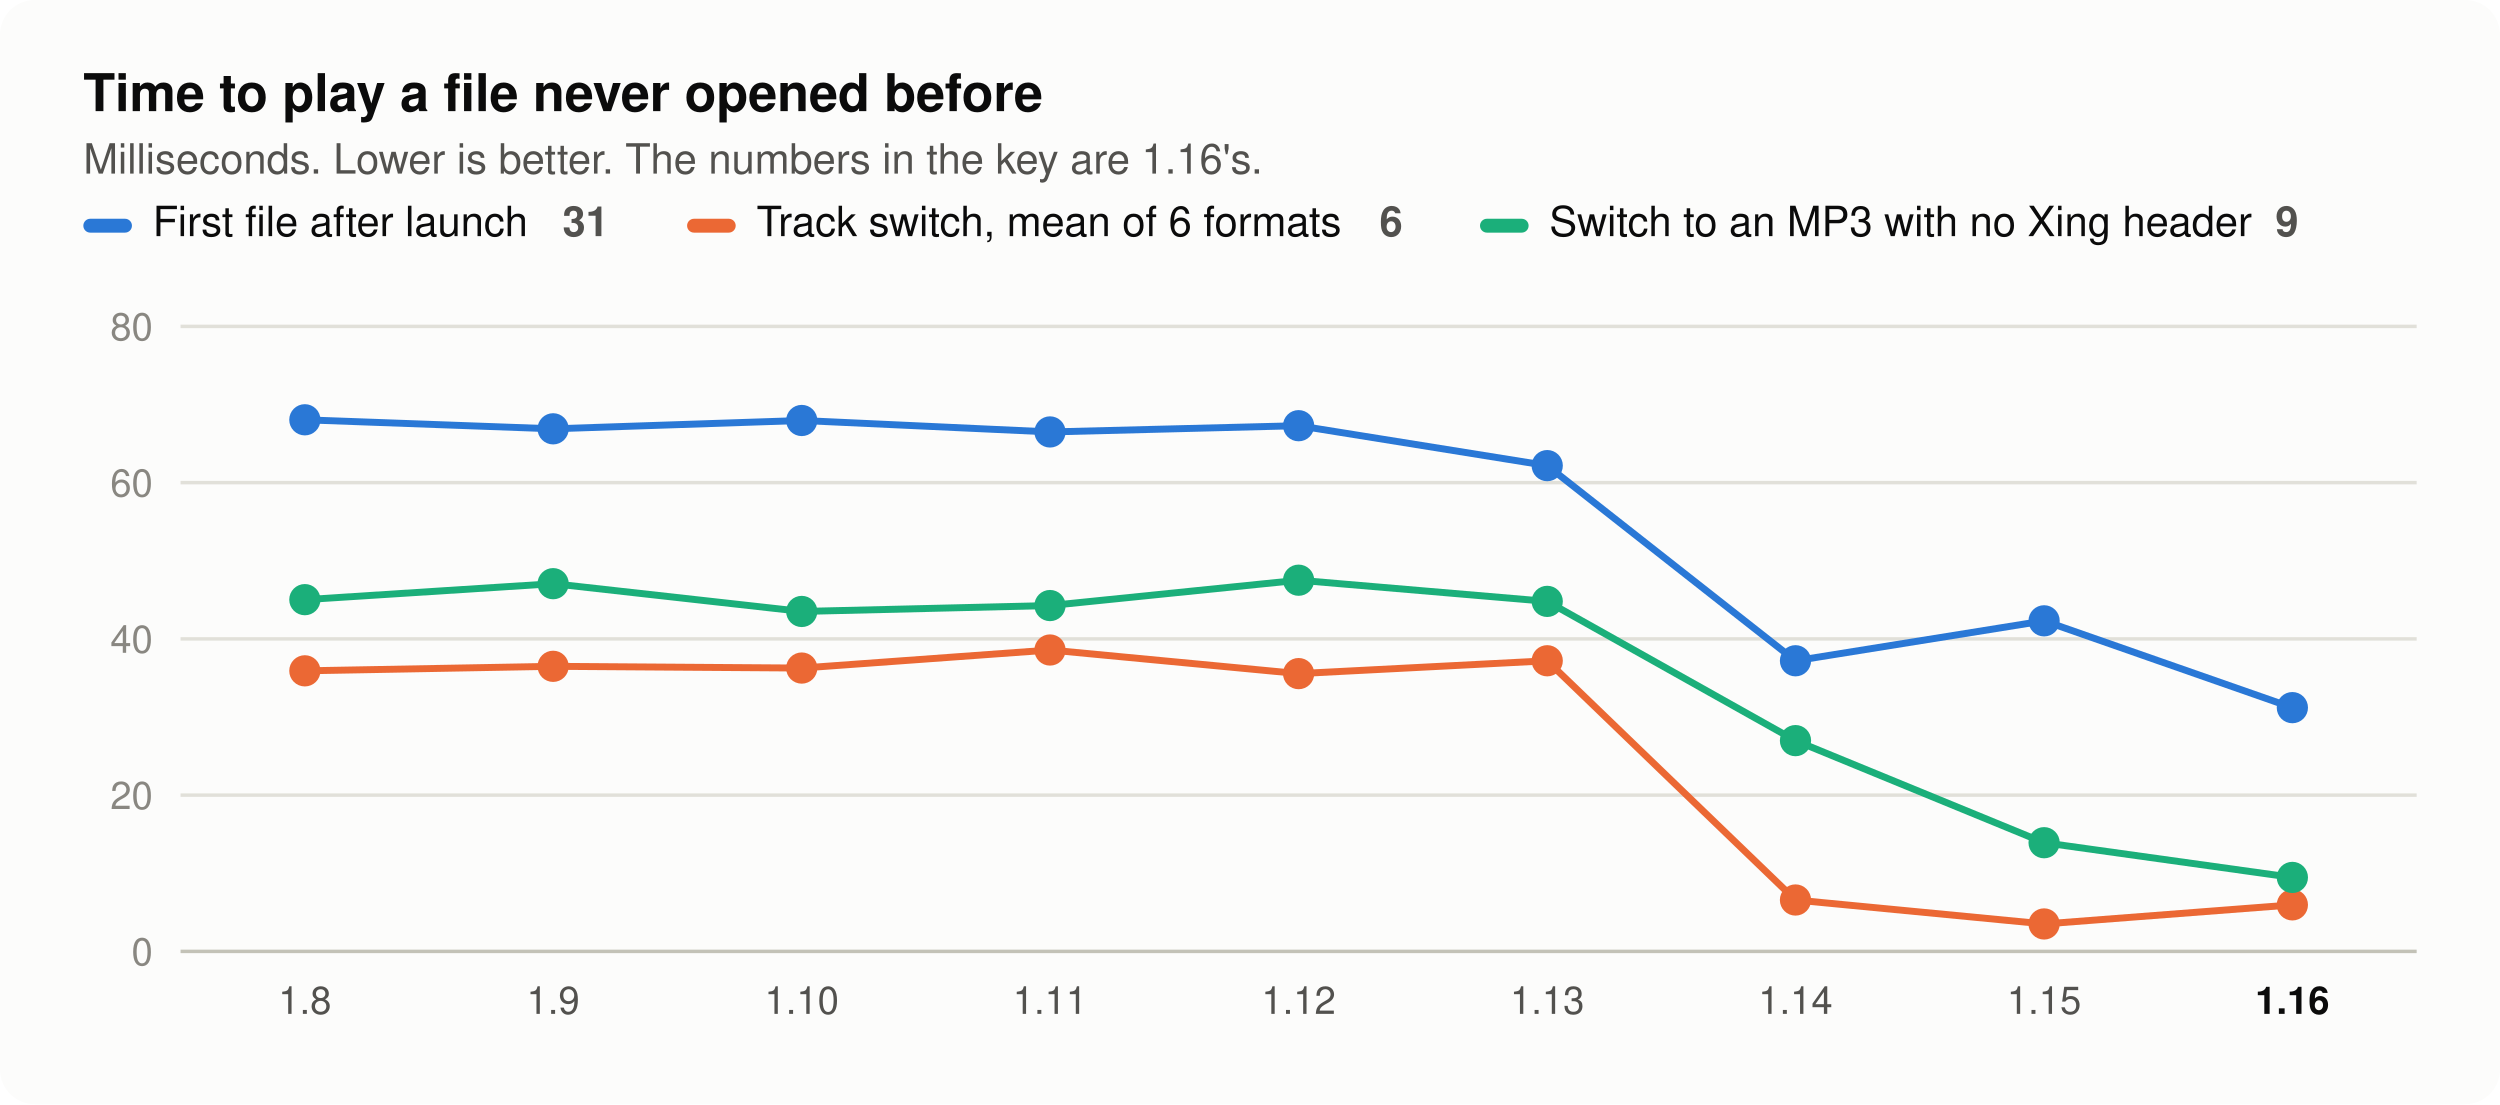
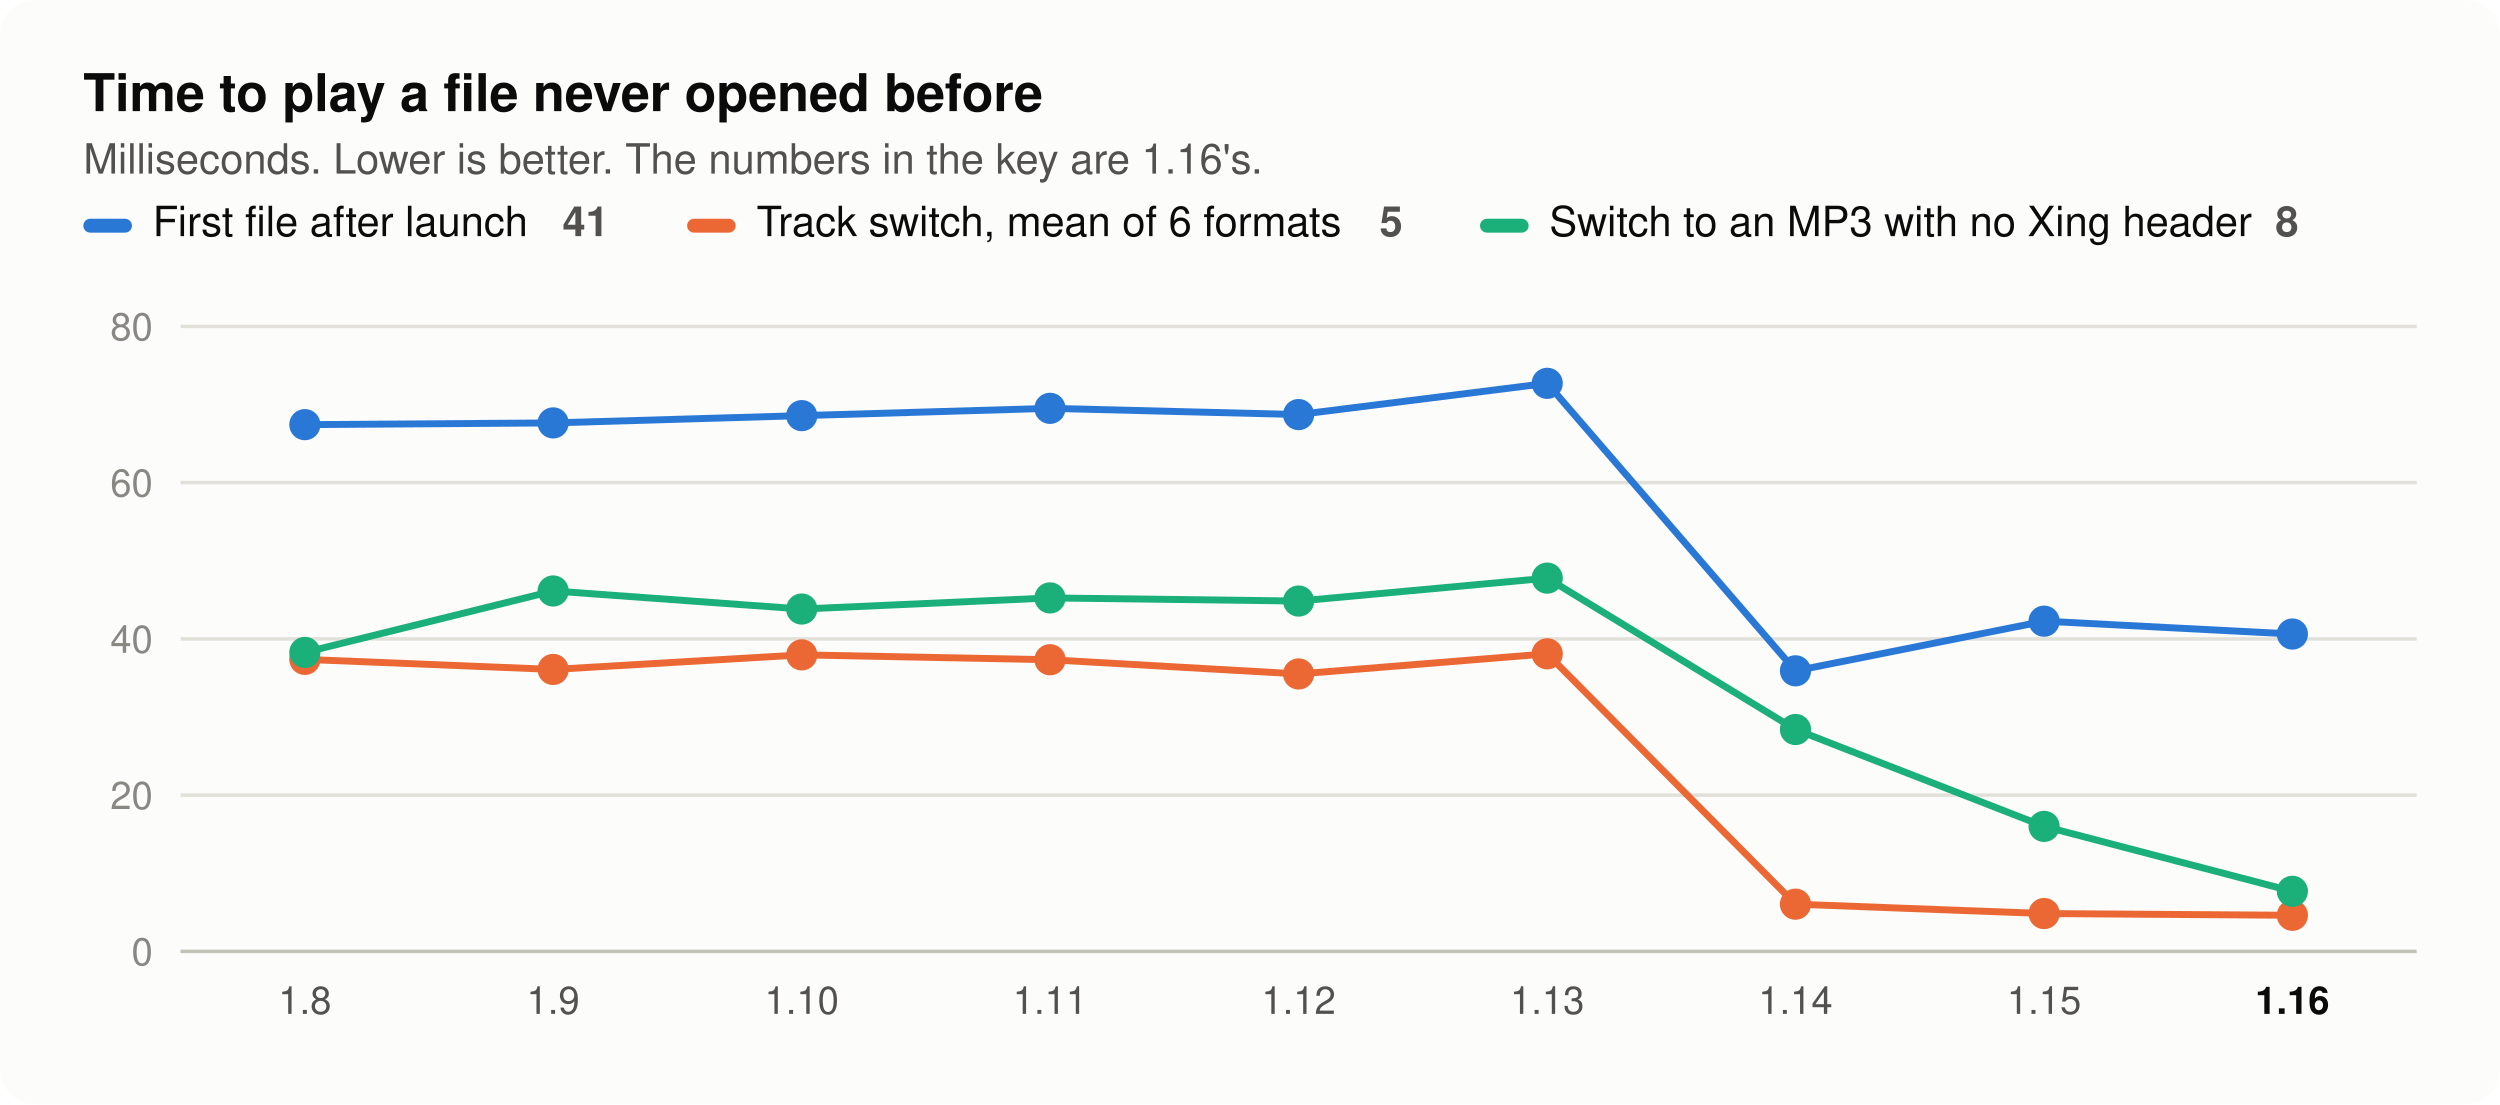
<svg xmlns="http://www.w3.org/2000/svg" viewBox="0 0 720 318" width="720" height="318" font-family="-apple-system,BlinkMacSystemFont,'Segoe UI',Helvetica,Arial,sans-serif" role="img" aria-label="Time to play a file never opened before">
  <style>.bg{fill:#fcfcfb}.t{fill:#0b0b0b}.m{fill:#52514e}.q{fill:#898781}.box{fill:#f0efec}.g{stroke:#e1e0d9}.a{stroke:#c3c2b7}.k{stroke:#b9b8b2}.ring{stroke:#fcfcfb}.s0{fill:#2a78d6;stroke:#2a78d6}.s1{fill:#eb6834;stroke:#eb6834}.s2{fill:#1baf7a;stroke:#1baf7a}@media (prefers-color-scheme:dark){.bg{fill:#1a1a19}.t{fill:#f0efec}.m{fill:#c3c2b7}.q{fill:#898781}.box{fill:#262624}.g{stroke:#2c2c2a}.a{stroke:#383835}.k{stroke:#55554f}.ring{stroke:#1a1a19}.s0{fill:#3987e5;stroke:#3987e5}.s1{fill:#d95926;stroke:#d95926}.s2{fill:#199e70;stroke:#199e70}}text{font-variant-numeric:tabular-nums}.ln{fill:none;stroke-linejoin:round;stroke-linecap:round}rect.s0,rect.s1,rect.s2,rect.s3,rect.s4,rect.s5,rect.s6,rect.s7,rect.sg{stroke:none}</style>
  <rect class="bg" width="720" height="318" rx="10" />
  <text class="t" x="24.0" y="32.0" font-size="15" text-anchor="start" font-weight="600">Time to play a file never opened before</text>
  <text class="m" x="24.0" y="50.0" font-size="12" text-anchor="start">Milliseconds. Lower is better. The numbers in the key are 1.16's.</text>
  <rect class="s0" x="24" y="63.0" width="14" height="4" rx="2" />
  <text class="t" x="44.0" y="68.0" font-size="12" text-anchor="start">First file after launch</text>
-   <text class="m" x="162.0" y="68.0" font-size="12" text-anchor="start" font-weight="600">31</text>
+   <text class="m" x="162.0" y="68.0" font-size="12" text-anchor="start" font-weight="600">41</text>
  <rect class="s1" x="197.88" y="63.0" width="14" height="4" rx="2" />
  <text class="t" x="217.9" y="68.0" font-size="12" text-anchor="start">Track switch, mean of 6 formats</text>
-   <text class="m" x="397.3" y="68.0" font-size="12" text-anchor="start" font-weight="600">6</text>
+   <text class="m" x="397.3" y="68.0" font-size="12" text-anchor="start" font-weight="600">5</text>
  <rect class="s2" x="426.24" y="63.0" width="14" height="4" rx="2" />
  <text class="t" x="446.2" y="68.0" font-size="12" text-anchor="start">Switch to an MP3 with no Xing header</text>
-   <text class="m" x="655.3" y="68.0" font-size="12" text-anchor="start" font-weight="600">9</text>
+   <text class="m" x="655.3" y="68.0" font-size="12" text-anchor="start" font-weight="600">8</text>
  <line class="a" x1="52.0" y1="274.0" x2="696.0" y2="274.0" stroke-width="1" />
  <text class="q" x="44.0" y="278.0" font-size="11" text-anchor="end">0</text>
  <line class="g" x1="52.0" y1="229.0" x2="696.0" y2="229.0" stroke-width="1" />
  <text class="q" x="44.0" y="233.0" font-size="11" text-anchor="end">20</text>
  <line class="g" x1="52.0" y1="184.0" x2="696.0" y2="184.0" stroke-width="1" />
  <text class="q" x="44.0" y="188.0" font-size="11" text-anchor="end">40</text>
  <line class="g" x1="52.0" y1="139.0" x2="696.0" y2="139.0" stroke-width="1" />
  <text class="q" x="44.0" y="143.0" font-size="11" text-anchor="end">60</text>
  <line class="g" x1="52.0" y1="94.0" x2="696.0" y2="94.0" stroke-width="1" />
  <text class="q" x="44.0" y="98.0" font-size="11" text-anchor="end">80</text>
  <text class="m" x="87.8" y="292.0" font-size="11" text-anchor="middle">1.8</text>
  <text class="m" x="159.3" y="292.0" font-size="11" text-anchor="middle">1.9</text>
  <text class="m" x="230.9" y="292.0" font-size="11" text-anchor="middle">1.10</text>
  <text class="m" x="302.4" y="292.0" font-size="11" text-anchor="middle">1.11</text>
  <text class="m" x="374.0" y="292.0" font-size="11" text-anchor="middle">1.12</text>
  <text class="m" x="445.6" y="292.0" font-size="11" text-anchor="middle">1.13</text>
  <text class="m" x="517.1" y="292.0" font-size="11" text-anchor="middle">1.14</text>
  <text class="m" x="588.7" y="292.0" font-size="11" text-anchor="middle">1.15</text>
  <text class="t" x="660.2" y="292.0" font-size="11" text-anchor="middle" font-weight="600">1.16</text>
-   <path class="ln s0" stroke-width="2" d="M87.8,120.9 L159.3,123.5 L230.9,121.1 L302.4,124.4 L374.0,122.6 L445.6,134.1 L517.1,190.3 L588.7,178.8 L660.2,203.8" />
-   <circle class="s0 ring" cx="87.8" cy="120.9" r="3.5" stroke-width="2" />
-   <circle class="s0 ring" cx="159.3" cy="123.5" r="3.5" stroke-width="2" />
-   <circle class="s0 ring" cx="230.9" cy="121.1" r="3.5" stroke-width="2" />
-   <circle class="s0 ring" cx="302.4" cy="124.4" r="3.5" stroke-width="2" />
-   <circle class="s0 ring" cx="374.0" cy="122.6" r="3.5" stroke-width="2" />
-   <circle class="s0 ring" cx="445.6" cy="134.1" r="3.5" stroke-width="2" />
-   <circle class="s0 ring" cx="517.1" cy="190.3" r="3.5" stroke-width="2" />
-   <circle class="s0 ring" cx="588.7" cy="178.8" r="3.5" stroke-width="2" />
-   <circle class="s0 ring" cx="660.2" cy="203.8" r="3.5" stroke-width="2" />
-   <path class="ln s1" stroke-width="2" d="M87.8,193.2 L159.3,191.9 L230.9,192.4 L302.4,187.2 L374.0,194.0 L445.6,190.3 L517.1,259.2 L588.7,266.1 L660.2,260.6" />
-   <circle class="s1 ring" cx="87.8" cy="193.2" r="3.5" stroke-width="2" />
-   <circle class="s1 ring" cx="159.3" cy="191.9" r="3.5" stroke-width="2" />
-   <circle class="s1 ring" cx="230.9" cy="192.4" r="3.5" stroke-width="2" />
-   <circle class="s1 ring" cx="302.4" cy="187.2" r="3.5" stroke-width="2" />
-   <circle class="s1 ring" cx="374.0" cy="194.0" r="3.5" stroke-width="2" />
-   <circle class="s1 ring" cx="445.6" cy="190.3" r="3.5" stroke-width="2" />
-   <circle class="s1 ring" cx="517.1" cy="259.2" r="3.5" stroke-width="2" />
-   <circle class="s1 ring" cx="588.7" cy="266.1" r="3.5" stroke-width="2" />
-   <circle class="s1 ring" cx="660.2" cy="260.6" r="3.5" stroke-width="2" />
-   <path class="ln s2" stroke-width="2" d="M87.8,172.7 L159.3,168.1 L230.9,176.1 L302.4,174.4 L374.0,167.1 L445.6,173.2 L517.1,213.3 L588.7,242.7 L660.2,252.7" />
-   <circle class="s2 ring" cx="87.8" cy="172.7" r="3.5" stroke-width="2" />
-   <circle class="s2 ring" cx="159.3" cy="168.1" r="3.5" stroke-width="2" />
-   <circle class="s2 ring" cx="230.9" cy="176.1" r="3.5" stroke-width="2" />
-   <circle class="s2 ring" cx="302.4" cy="174.4" r="3.5" stroke-width="2" />
-   <circle class="s2 ring" cx="374.0" cy="167.1" r="3.5" stroke-width="2" />
-   <circle class="s2 ring" cx="445.6" cy="173.2" r="3.5" stroke-width="2" />
-   <circle class="s2 ring" cx="517.1" cy="213.3" r="3.5" stroke-width="2" />
-   <circle class="s2 ring" cx="588.7" cy="242.7" r="3.5" stroke-width="2" />
-   <circle class="s2 ring" cx="660.2" cy="252.7" r="3.5" stroke-width="2" />
+   <path class="ln s0" stroke-width="2" d="M87.8,122.3 L159.3,121.8 L230.9,119.7 L302.4,117.6 L374.0,119.4 L445.6,110.4 L517.1,193.2 L588.7,178.9 L660.2,182.6" />
+   <circle class="s0 ring" cx="87.8" cy="122.3" r="3.5" stroke-width="2" />
+   <circle class="s0 ring" cx="159.3" cy="121.8" r="3.5" stroke-width="2" />
+   <circle class="s0 ring" cx="230.9" cy="119.7" r="3.5" stroke-width="2" />
+   <circle class="s0 ring" cx="302.4" cy="117.6" r="3.5" stroke-width="2" />
+   <circle class="s0 ring" cx="374.0" cy="119.4" r="3.5" stroke-width="2" />
+   <circle class="s0 ring" cx="445.6" cy="110.4" r="3.5" stroke-width="2" />
+   <circle class="s0 ring" cx="517.1" cy="193.2" r="3.5" stroke-width="2" />
+   <circle class="s0 ring" cx="588.7" cy="178.9" r="3.5" stroke-width="2" />
+   <circle class="s0 ring" cx="660.2" cy="182.6" r="3.5" stroke-width="2" />
+   <path class="ln s1" stroke-width="2" d="M87.8,189.9 L159.3,192.8 L230.9,188.6 L302.4,190.0 L374.0,194.1 L445.6,188.3 L517.1,260.4 L588.7,263.1 L660.2,263.6" />
+   <circle class="s1 ring" cx="87.8" cy="189.9" r="3.5" stroke-width="2" />
+   <circle class="s1 ring" cx="159.3" cy="192.8" r="3.5" stroke-width="2" />
+   <circle class="s1 ring" cx="230.9" cy="188.6" r="3.5" stroke-width="2" />
+   <circle class="s1 ring" cx="302.4" cy="190.0" r="3.5" stroke-width="2" />
+   <circle class="s1 ring" cx="374.0" cy="194.1" r="3.5" stroke-width="2" />
+   <circle class="s1 ring" cx="445.6" cy="188.3" r="3.5" stroke-width="2" />
+   <circle class="s1 ring" cx="517.1" cy="260.4" r="3.5" stroke-width="2" />
+   <circle class="s1 ring" cx="588.7" cy="263.1" r="3.5" stroke-width="2" />
+   <circle class="s1 ring" cx="660.2" cy="263.6" r="3.5" stroke-width="2" />
+   <path class="ln s2" stroke-width="2" d="M87.8,187.9 L159.3,170.2 L230.9,175.4 L302.4,172.2 L374.0,173.1 L445.6,166.5 L517.1,210.1 L588.7,238.0 L660.2,256.7" />
+   <circle class="s2 ring" cx="87.8" cy="187.9" r="3.5" stroke-width="2" />
+   <circle class="s2 ring" cx="159.3" cy="170.2" r="3.5" stroke-width="2" />
+   <circle class="s2 ring" cx="230.9" cy="175.4" r="3.5" stroke-width="2" />
+   <circle class="s2 ring" cx="302.4" cy="172.2" r="3.5" stroke-width="2" />
+   <circle class="s2 ring" cx="374.0" cy="173.1" r="3.5" stroke-width="2" />
+   <circle class="s2 ring" cx="445.6" cy="166.5" r="3.5" stroke-width="2" />
+   <circle class="s2 ring" cx="517.1" cy="210.1" r="3.5" stroke-width="2" />
+   <circle class="s2 ring" cx="588.7" cy="238.0" r="3.5" stroke-width="2" />
+   <circle class="s2 ring" cx="660.2" cy="256.7" r="3.5" stroke-width="2" />
</svg>
